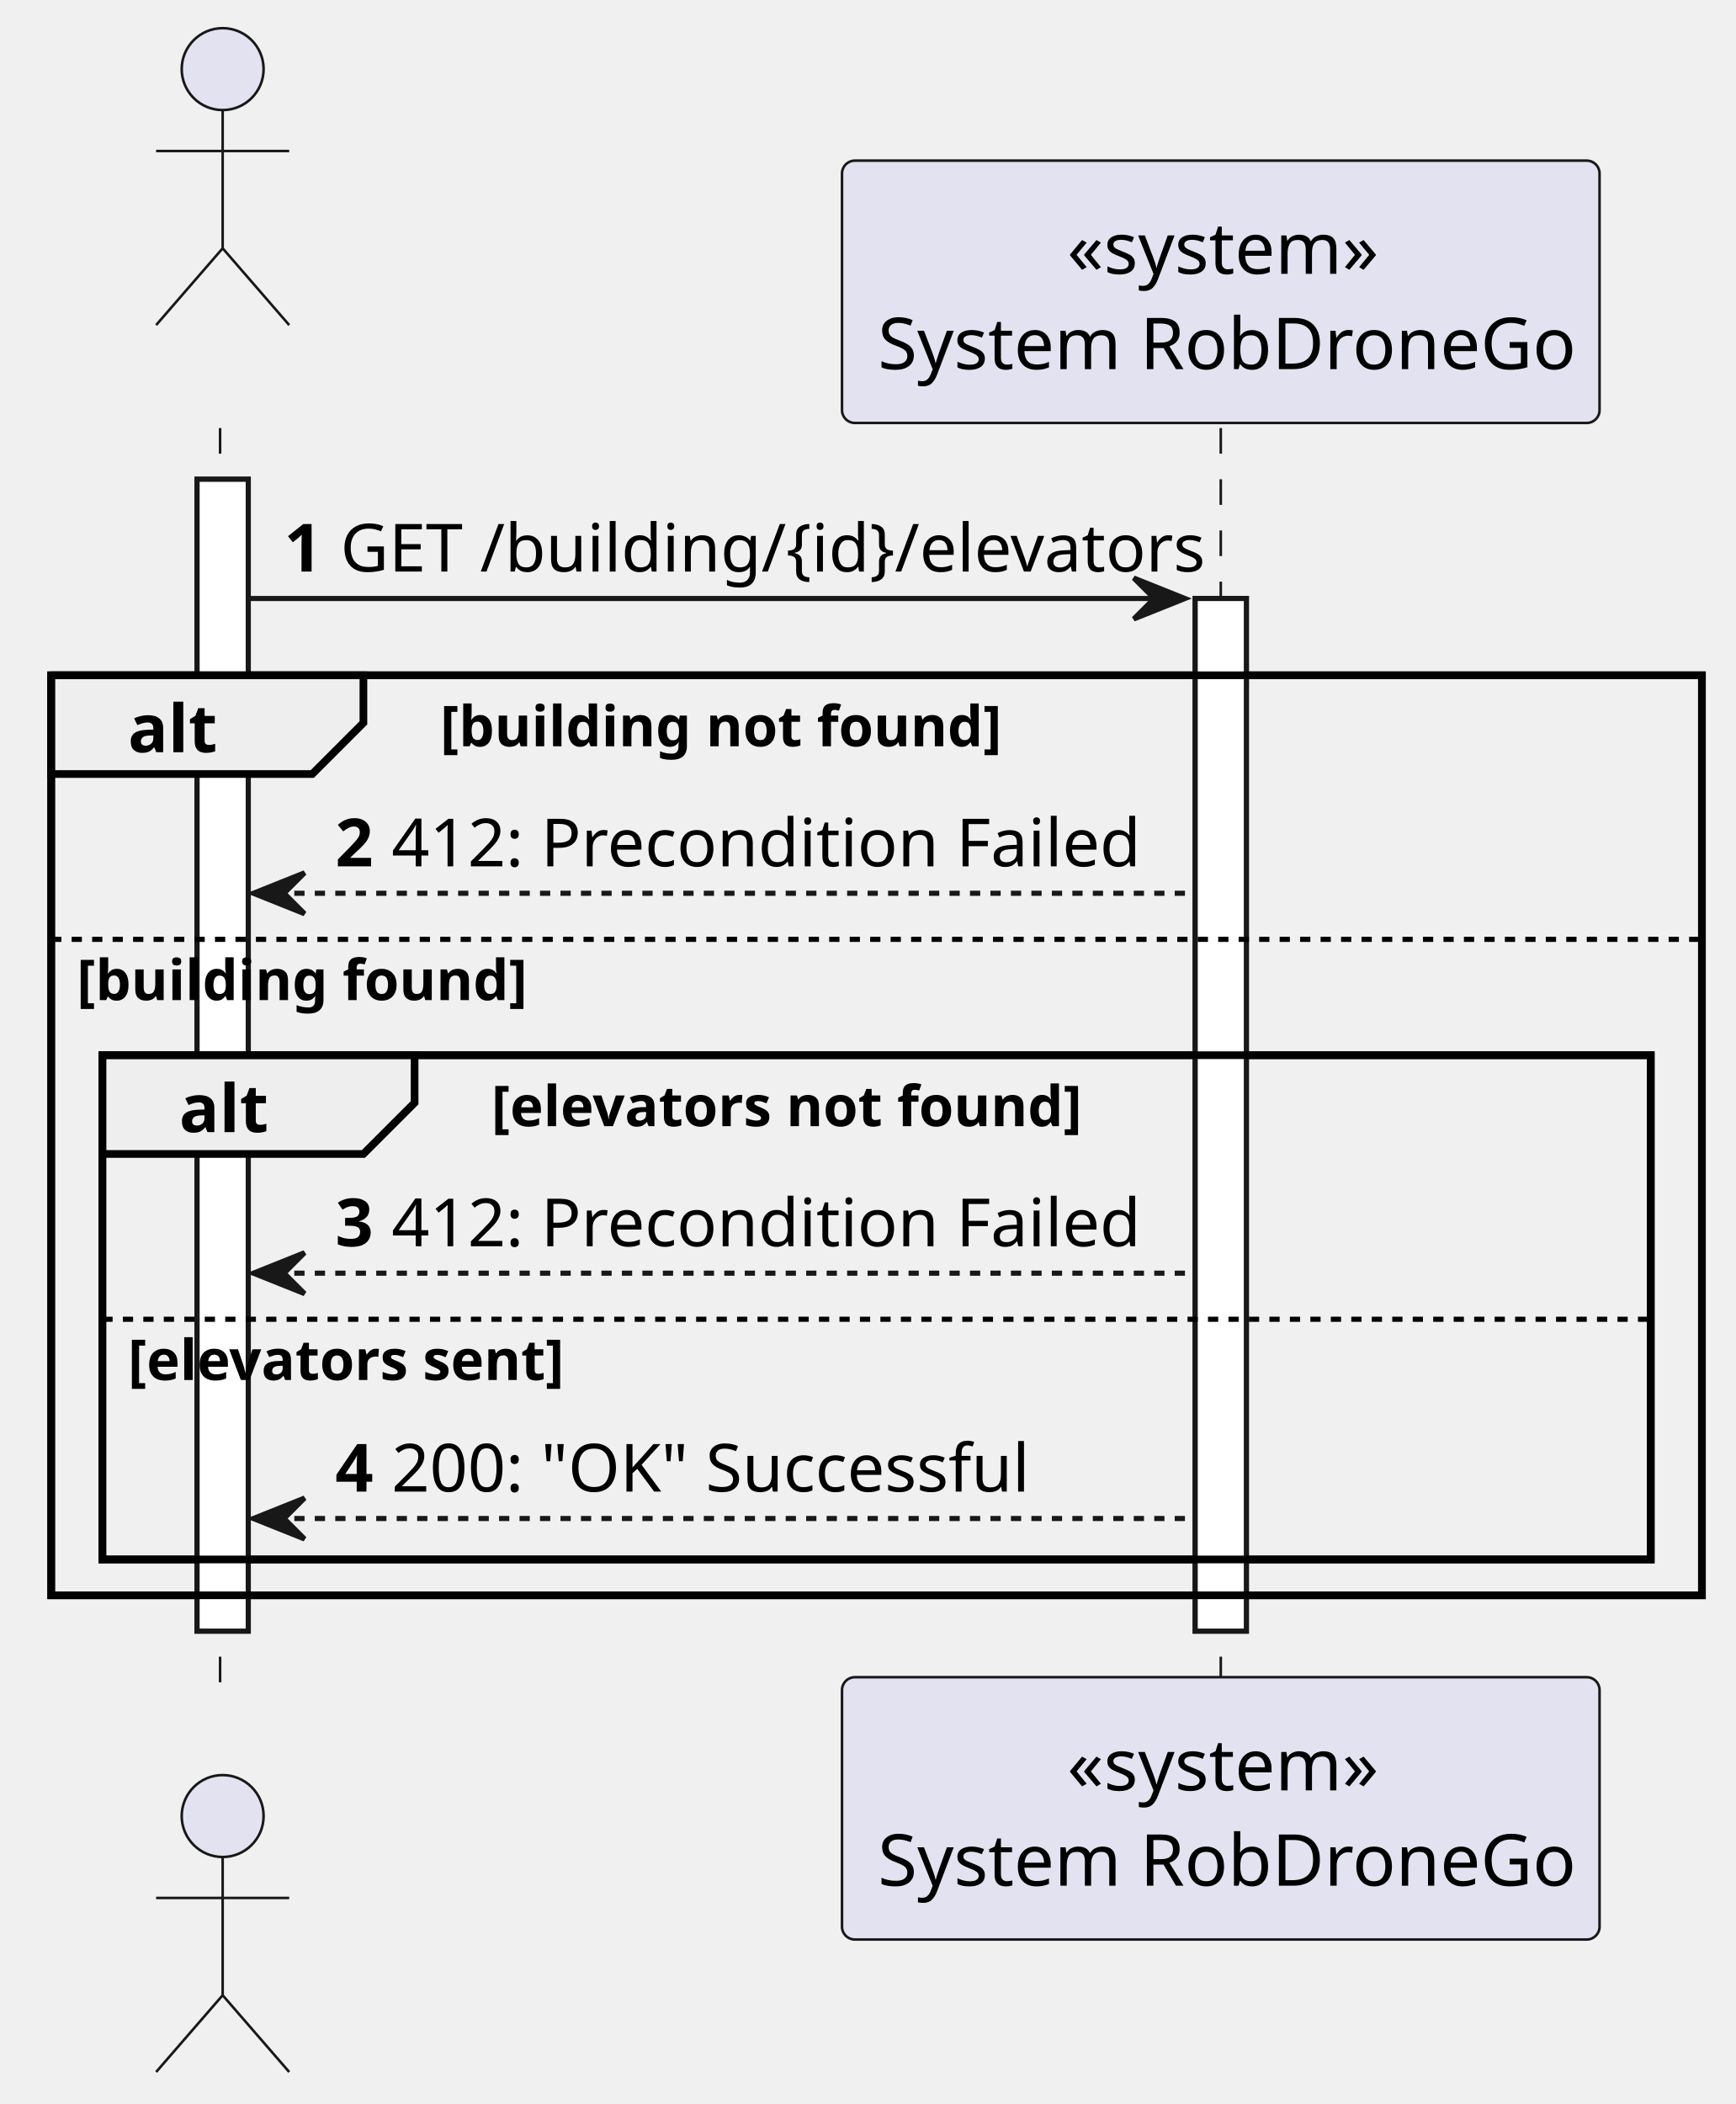
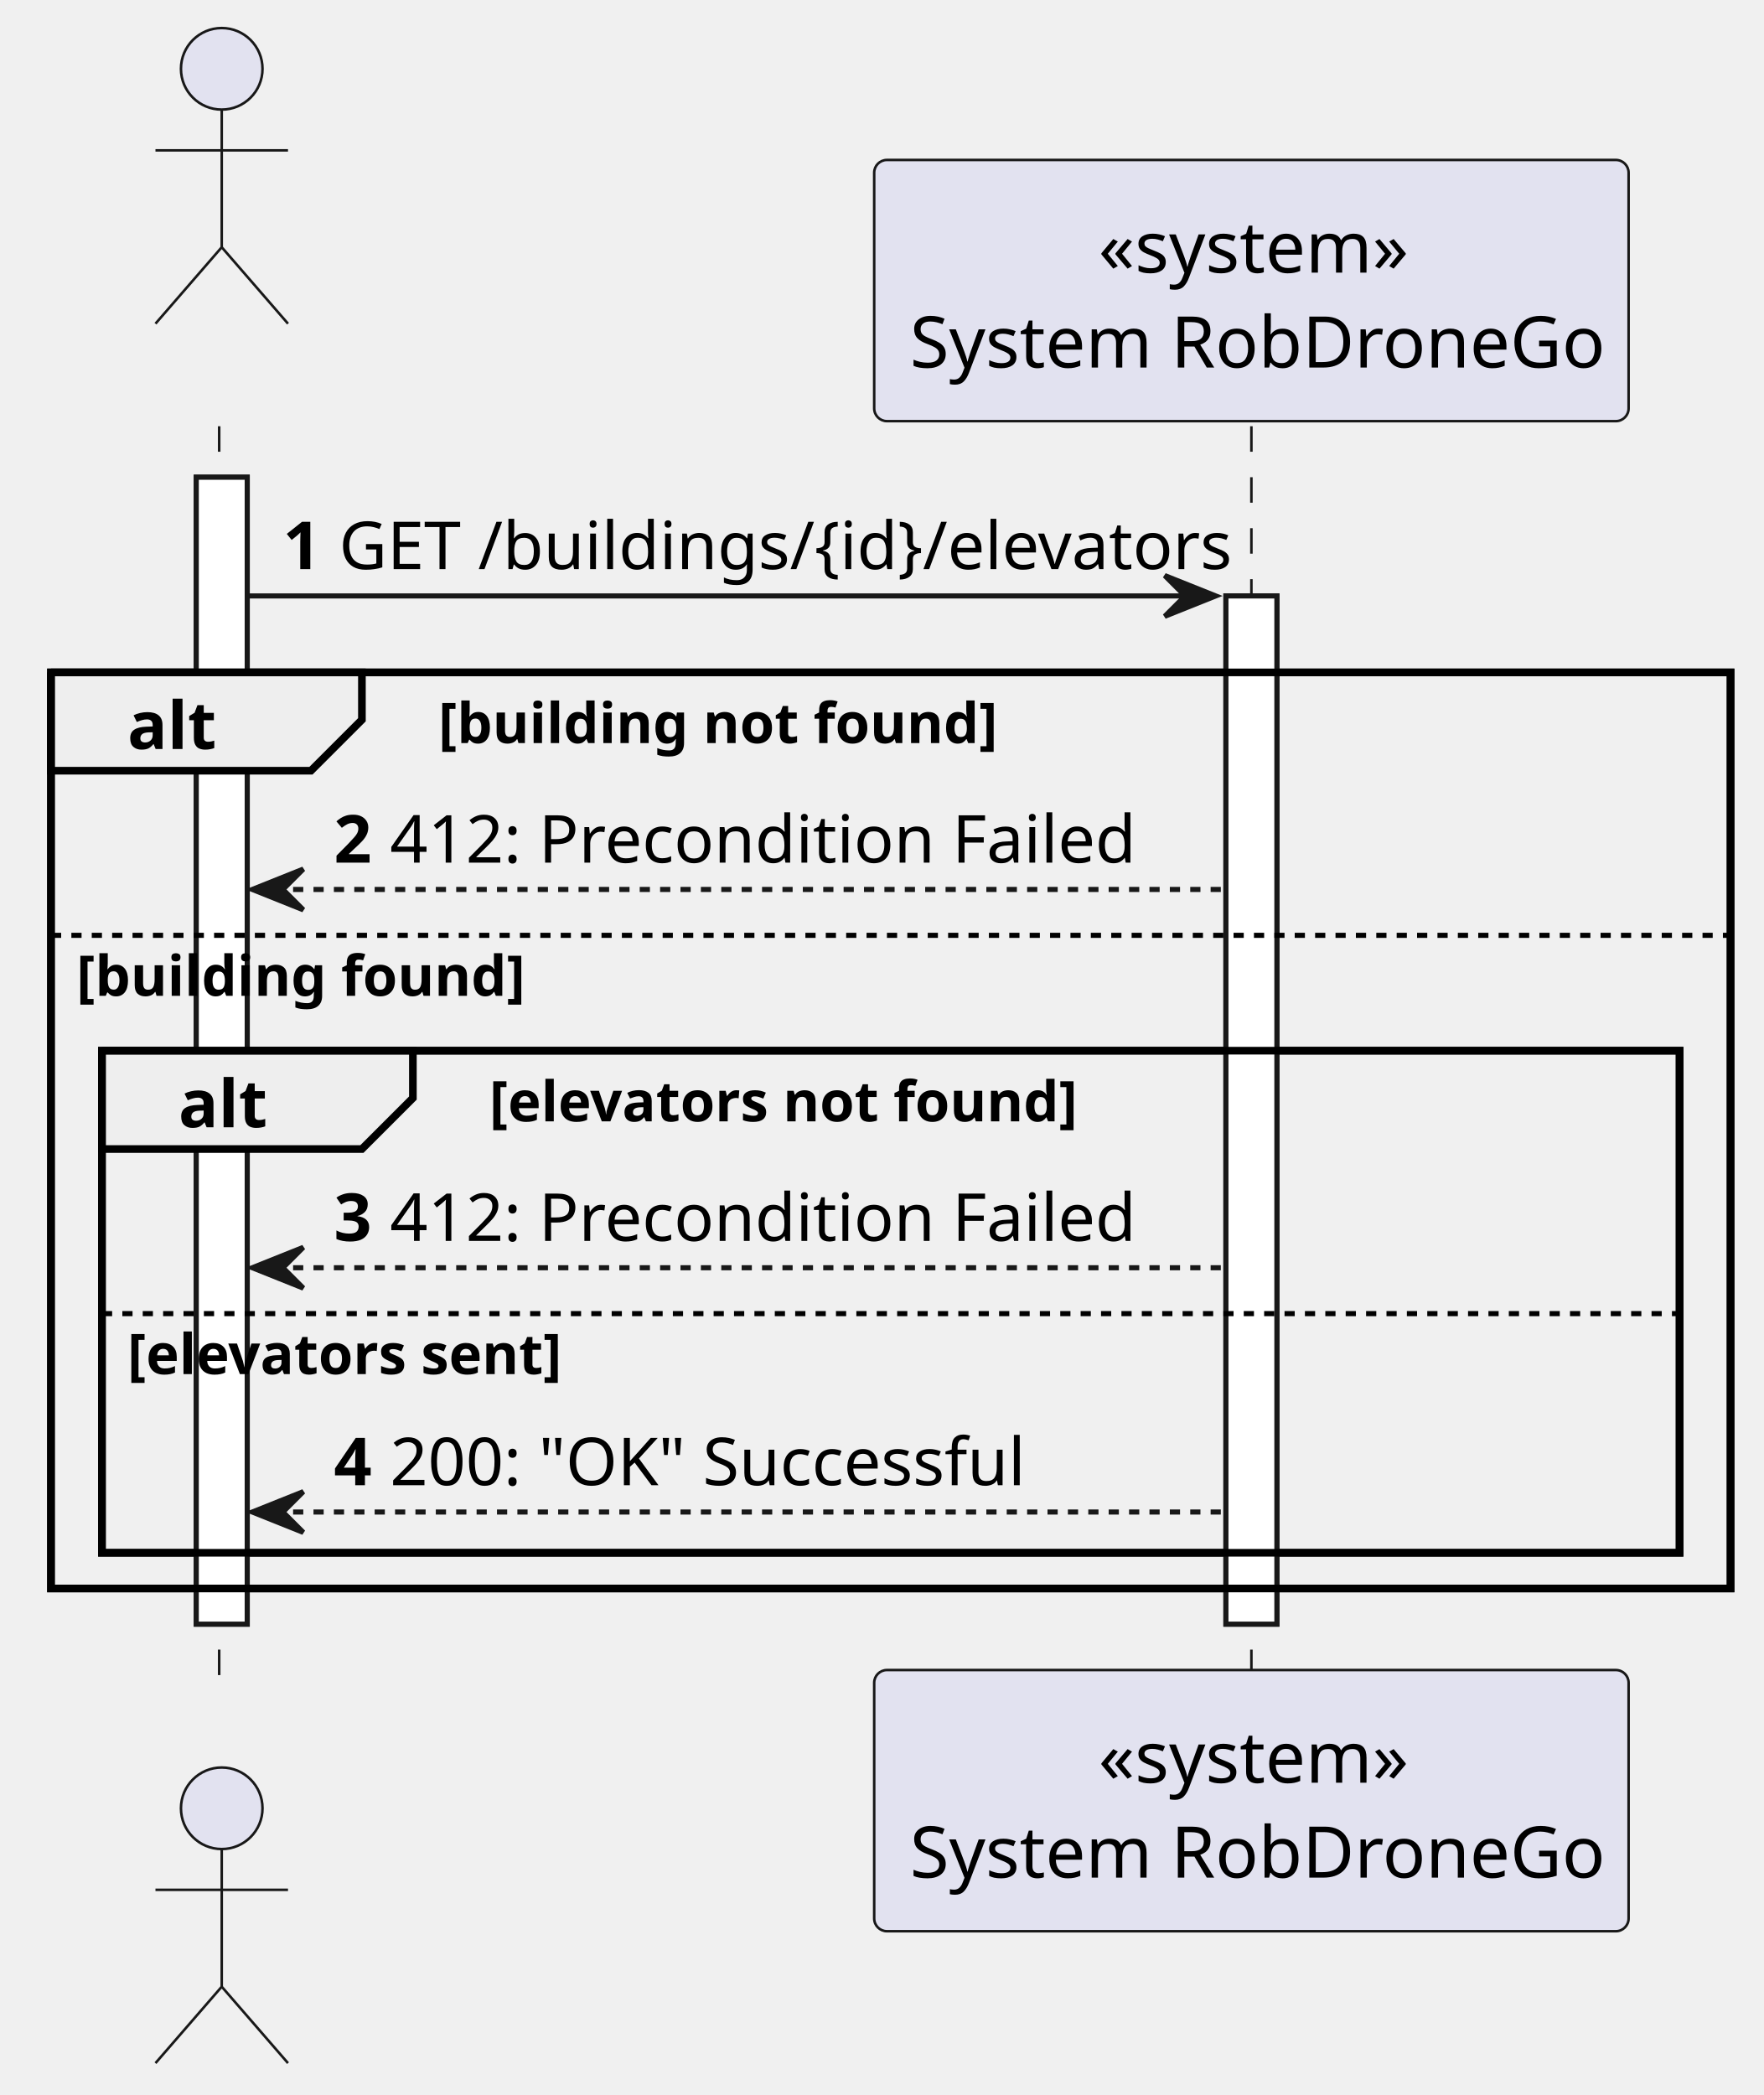
- <svg xmlns="http://www.w3.org/2000/svg" contentStyleType="text/css" height="411px" preserveAspectRatio="none" style="width:339px;height:411px;background:#FFFFFF;" version="1.1" viewBox="0 0 339 411" width="339px" zoomAndPan="magnify">
+ <svg xmlns="http://www.w3.org/2000/svg" contentStyleType="text/css" height="411px" preserveAspectRatio="none" style="width:346px;height:411px;background:#FFFFFF;" version="1.1" viewBox="0 0 346 411" width="346px" zoomAndPan="magnify">
  <defs />
  <g>
    <rect fill="#FFFFFF" height="225.008" style="stroke:#181818;stroke-width:1.0;" width="10" x="38.5" y="93.621" />
-     <rect fill="#FFFFFF" height="201.717" style="stroke:#181818;stroke-width:1.0;" width="10" x="233.5" y="116.912" />
-     <rect fill="none" height="179.717" style="stroke:#000000;stroke-width:1.5;" width="322.5" x="10" y="131.912" />
-     <rect fill="none" height="98.504" style="stroke:#000000;stroke-width:1.5;" width="302.5" x="20" y="206.125" />
+     <rect fill="#FFFFFF" height="201.717" style="stroke:#181818;stroke-width:1.0;" width="10" x="240.5" y="116.912" />
+     <rect fill="none" height="179.717" style="stroke:#000000;stroke-width:1.5;" width="329.5" x="10" y="131.912" />
+     <rect fill="none" height="98.504" style="stroke:#000000;stroke-width:1.5;" width="309.5" x="20" y="206.125" />
    <line style="stroke:#181818;stroke-width:0.5;stroke-dasharray:5.0,5.0;" x1="43" x2="43" y1="83.621" y2="328.629" />
-     <line style="stroke:#181818;stroke-width:0.5;stroke-dasharray:5.0,5.0;" x1="238.5" x2="238.5" y1="83.621" y2="328.629" />
+     <line style="stroke:#181818;stroke-width:0.5;stroke-dasharray:5.0,5.0;" x1="245.5" x2="245.5" y1="83.621" y2="328.629" />
    <text fill="#000000" font-family="sans-serif" font-size="14" lengthAdjust="spacing" textLength="4" x="38.5" y="80.107"> </text>
    <ellipse cx="43.5" cy="13.5" fill="#E2E2F0" rx="8" ry="8" style="stroke:#181818;stroke-width:0.5;" />
    <path d="M43.5,21.5 L43.5,48.5 M30.5,29.5 L56.5,29.5 M43.5,48.5 L30.5,63.5 M43.5,48.5 L56.5,63.5 " fill="none" style="stroke:#181818;stroke-width:0.5;" />
    <text fill="#000000" font-family="sans-serif" font-size="14" lengthAdjust="spacing" textLength="4" x="38.5" y="342.736"> </text>
    <ellipse cx="43.5" cy="354.75" fill="#E2E2F0" rx="8" ry="8" style="stroke:#181818;stroke-width:0.5;" />
    <path d="M43.5,362.75 L43.5,389.75 M30.5,370.75 L56.5,370.75 M43.5,389.75 L30.5,404.75 M43.5,389.75 L56.5,404.75 " fill="none" style="stroke:#181818;stroke-width:0.5;" />
-     <rect fill="#E2E2F0" height="51.242" rx="2.5" ry="2.5" style="stroke:#181818;stroke-width:0.5;" width="148" x="164.5" y="31.379" />
-     <text fill="#000000" font-family="sans-serif" font-size="14" lengthAdjust="spacing" textLength="60" x="208.5" y="53.486">«system»</text>
-     <text fill="#000000" font-family="sans-serif" font-size="14" lengthAdjust="spacing" textLength="134" x="171.5" y="72.107">System RobDroneGo</text>
-     <rect fill="#E2E2F0" height="51.242" rx="2.5" ry="2.5" style="stroke:#181818;stroke-width:0.5;" width="148" x="164.5" y="327.629" />
-     <text fill="#000000" font-family="sans-serif" font-size="14" lengthAdjust="spacing" textLength="60" x="208.5" y="349.736">«system»</text>
-     <text fill="#000000" font-family="sans-serif" font-size="14" lengthAdjust="spacing" textLength="134" x="171.5" y="368.357">System RobDroneGo</text>
+     <rect fill="#E2E2F0" height="51.242" rx="2.5" ry="2.5" style="stroke:#181818;stroke-width:0.5;" width="148" x="171.5" y="31.379" />
+     <text fill="#000000" font-family="sans-serif" font-size="14" lengthAdjust="spacing" textLength="60" x="215.5" y="53.486">«system»</text>
+     <text fill="#000000" font-family="sans-serif" font-size="14" lengthAdjust="spacing" textLength="134" x="178.5" y="72.107">System RobDroneGo</text>
+     <rect fill="#E2E2F0" height="51.242" rx="2.5" ry="2.5" style="stroke:#181818;stroke-width:0.5;" width="148" x="171.5" y="327.629" />
+     <text fill="#000000" font-family="sans-serif" font-size="14" lengthAdjust="spacing" textLength="60" x="215.5" y="349.736">«system»</text>
+     <text fill="#000000" font-family="sans-serif" font-size="14" lengthAdjust="spacing" textLength="134" x="178.5" y="368.357">System RobDroneGo</text>
    <rect fill="#FFFFFF" height="225.008" style="stroke:#181818;stroke-width:1.0;" width="10" x="38.5" y="93.621" />
-     <rect fill="#FFFFFF" height="201.717" style="stroke:#181818;stroke-width:1.0;" width="10" x="233.5" y="116.912" />
-     <polygon fill="#181818" points="221.5,112.912,231.5,116.912,221.5,120.912,225.5,116.912" style="stroke:#181818;stroke-width:1.0;" />
-     <line style="stroke:#181818;stroke-width:1.0;" x1="48.5" x2="227.5" y1="116.912" y2="116.912" />
+     <rect fill="#FFFFFF" height="201.717" style="stroke:#181818;stroke-width:1.0;" width="10" x="240.5" y="116.912" />
+     <polygon fill="#181818" points="228.5,112.912,238.5,116.912,228.5,120.912,232.5,116.912" style="stroke:#181818;stroke-width:1.0;" />
+     <line style="stroke:#181818;stroke-width:1.0;" x1="48.5" x2="234.5" y1="116.912" y2="116.912" />
    <text fill="#000000" font-family="sans-serif" font-size="13" font-weight="bold" lengthAdjust="spacing" textLength="7" x="55.5" y="111.649">1</text>
-     <text fill="#000000" font-family="sans-serif" font-size="13" lengthAdjust="spacing" textLength="155" x="66.5" y="111.649">GET /building/{id}/elevators</text>
+     <text fill="#000000" font-family="sans-serif" font-size="13" lengthAdjust="spacing" textLength="162" x="66.5" y="111.649">GET /buildings/{id}/elevators</text>
    <path d="M10,131.912 L71,131.912 L71,141.203 L61,151.203 L10,151.203 L10,131.912 " fill="#EEEEEE" style="stroke:#000000;stroke-width:1.5;" />
-     <rect fill="none" height="179.717" style="stroke:#000000;stroke-width:1.5;" width="322.5" x="10" y="131.912" />
+     <rect fill="none" height="179.717" style="stroke:#000000;stroke-width:1.5;" width="329.5" x="10" y="131.912" />
    <text fill="#000000" font-family="sans-serif" font-size="13" font-weight="bold" lengthAdjust="spacing" textLength="16" x="25" y="146.94">alt</text>
    <text fill="#000000" font-family="sans-serif" font-size="11" font-weight="bold" lengthAdjust="spacing" textLength="108" x="86" y="145.782">[building not found]</text>
    <polygon fill="#181818" points="59.5,170.494,49.5,174.494,59.5,178.494,55.5,174.494" style="stroke:#181818;stroke-width:1.0;" />
-     <line style="stroke:#181818;stroke-width:1.0;stroke-dasharray:2.0,2.0;" x1="53.5" x2="232.5" y1="174.494" y2="174.494" />
+     <line style="stroke:#181818;stroke-width:1.0;stroke-dasharray:2.0,2.0;" x1="53.5" x2="239.5" y1="174.494" y2="174.494" />
    <text fill="#000000" font-family="sans-serif" font-size="13" font-weight="bold" lengthAdjust="spacing" textLength="7" x="65.5" y="169.231">2</text>
    <text fill="#000000" font-family="sans-serif" font-size="13" lengthAdjust="spacing" textLength="140" x="76.5" y="169.231">412: Precondition Failed</text>
-     <line style="stroke:#000000;stroke-width:1.0;stroke-dasharray:2.0,2.0;" x1="10" x2="332.5" y1="183.494" y2="183.494" />
+     <line style="stroke:#000000;stroke-width:1.0;stroke-dasharray:2.0,2.0;" x1="10" x2="339.5" y1="183.494" y2="183.494" />
    <text fill="#000000" font-family="sans-serif" font-size="11" font-weight="bold" lengthAdjust="spacing" textLength="87" x="15" y="195.364">[building found]</text>
    <path d="M20,206.125 L81,206.125 L81,215.416 L71,225.416 L20,225.416 L20,206.125 " fill="#EEEEEE" style="stroke:#000000;stroke-width:1.5;" />
-     <rect fill="none" height="98.504" style="stroke:#000000;stroke-width:1.5;" width="302.5" x="20" y="206.125" />
+     <rect fill="none" height="98.504" style="stroke:#000000;stroke-width:1.5;" width="309.5" x="20" y="206.125" />
    <text fill="#000000" font-family="sans-serif" font-size="13" font-weight="bold" lengthAdjust="spacing" textLength="16" x="35" y="221.153">alt</text>
    <text fill="#000000" font-family="sans-serif" font-size="11" font-weight="bold" lengthAdjust="spacing" textLength="116" x="96" y="219.995">[elevators not found]</text>
    <polygon fill="#181818" points="59.5,244.707,49.5,248.707,59.5,252.707,55.5,248.707" style="stroke:#181818;stroke-width:1.0;" />
-     <line style="stroke:#181818;stroke-width:1.0;stroke-dasharray:2.0,2.0;" x1="53.5" x2="232.5" y1="248.707" y2="248.707" />
+     <line style="stroke:#181818;stroke-width:1.0;stroke-dasharray:2.0,2.0;" x1="53.5" x2="239.5" y1="248.707" y2="248.707" />
    <text fill="#000000" font-family="sans-serif" font-size="13" font-weight="bold" lengthAdjust="spacing" textLength="7" x="65.5" y="243.444">3</text>
    <text fill="#000000" font-family="sans-serif" font-size="13" lengthAdjust="spacing" textLength="140" x="76.5" y="243.444">412: Precondition Failed</text>
-     <line style="stroke:#000000;stroke-width:1.0;stroke-dasharray:2.0,2.0;" x1="20" x2="322.5" y1="257.707" y2="257.707" />
+     <line style="stroke:#000000;stroke-width:1.0;stroke-dasharray:2.0,2.0;" x1="20" x2="329.5" y1="257.707" y2="257.707" />
    <text fill="#000000" font-family="sans-serif" font-size="11" font-weight="bold" lengthAdjust="spacing" textLength="88" x="25" y="269.577">[elevators sent]</text>
    <polygon fill="#181818" points="59.5,292.629,49.5,296.629,59.5,300.629,55.5,296.629" style="stroke:#181818;stroke-width:1.0;" />
-     <line style="stroke:#181818;stroke-width:1.0;stroke-dasharray:2.0,2.0;" x1="53.5" x2="232.5" y1="296.629" y2="296.629" />
+     <line style="stroke:#181818;stroke-width:1.0;stroke-dasharray:2.0,2.0;" x1="53.5" x2="239.5" y1="296.629" y2="296.629" />
    <text fill="#000000" font-family="sans-serif" font-size="13" font-weight="bold" lengthAdjust="spacing" textLength="7" x="65.5" y="291.366">4</text>
    <text fill="#000000" font-family="sans-serif" font-size="13" lengthAdjust="spacing" textLength="126" x="76.5" y="291.366">200: "OK" Successful</text>
  </g>
</svg>
